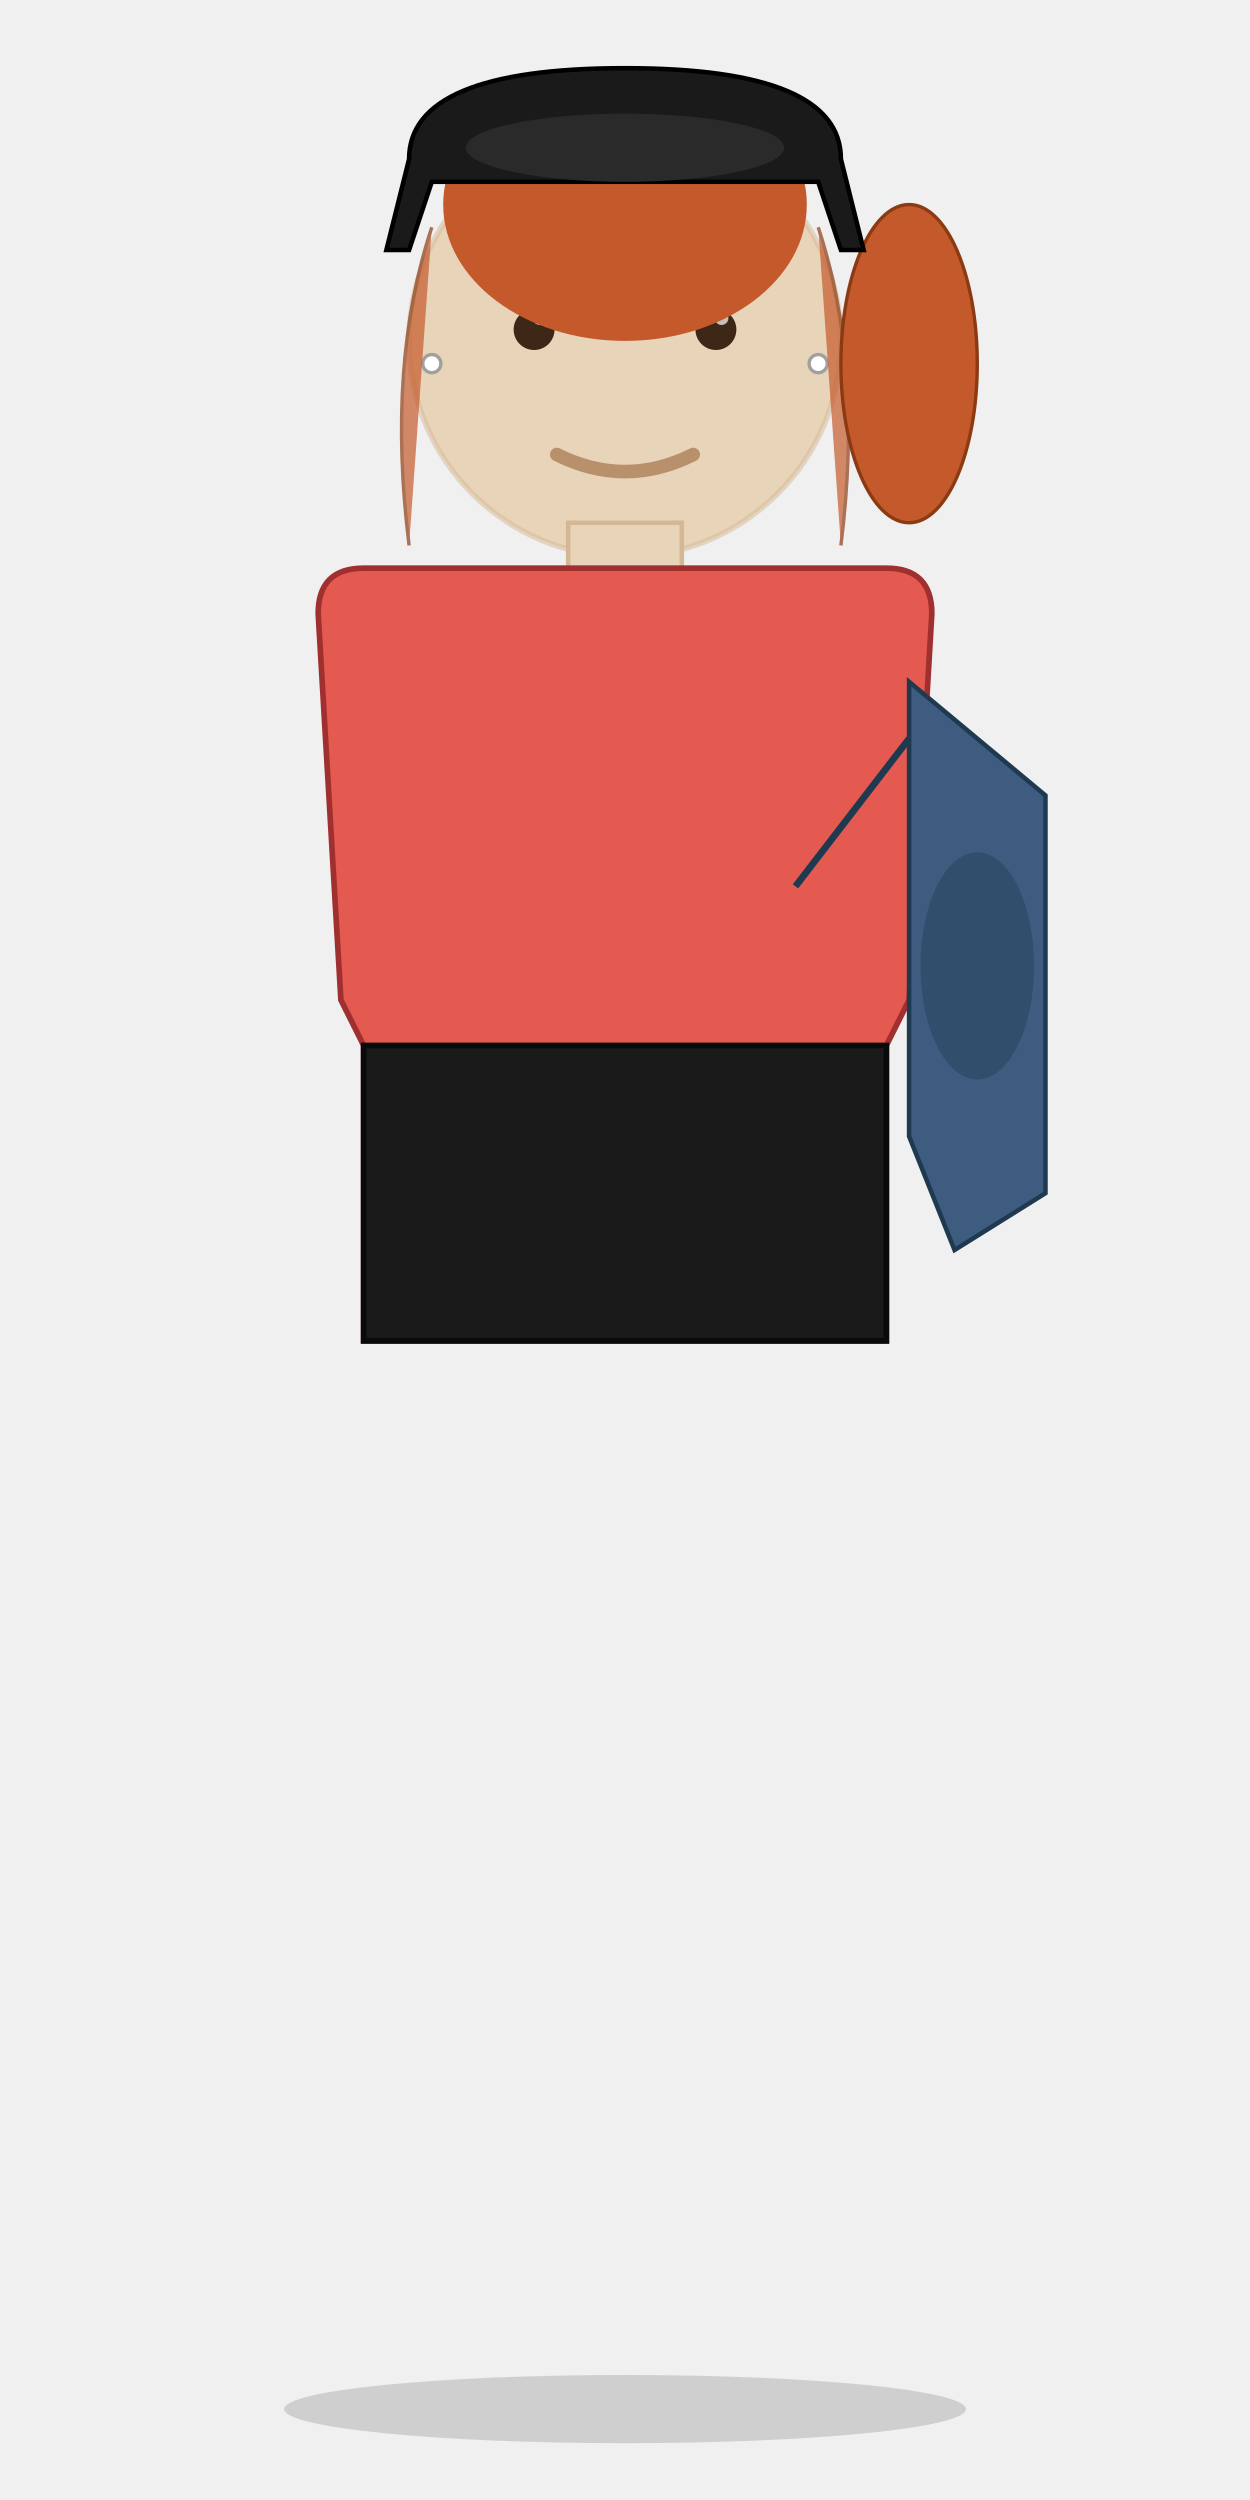
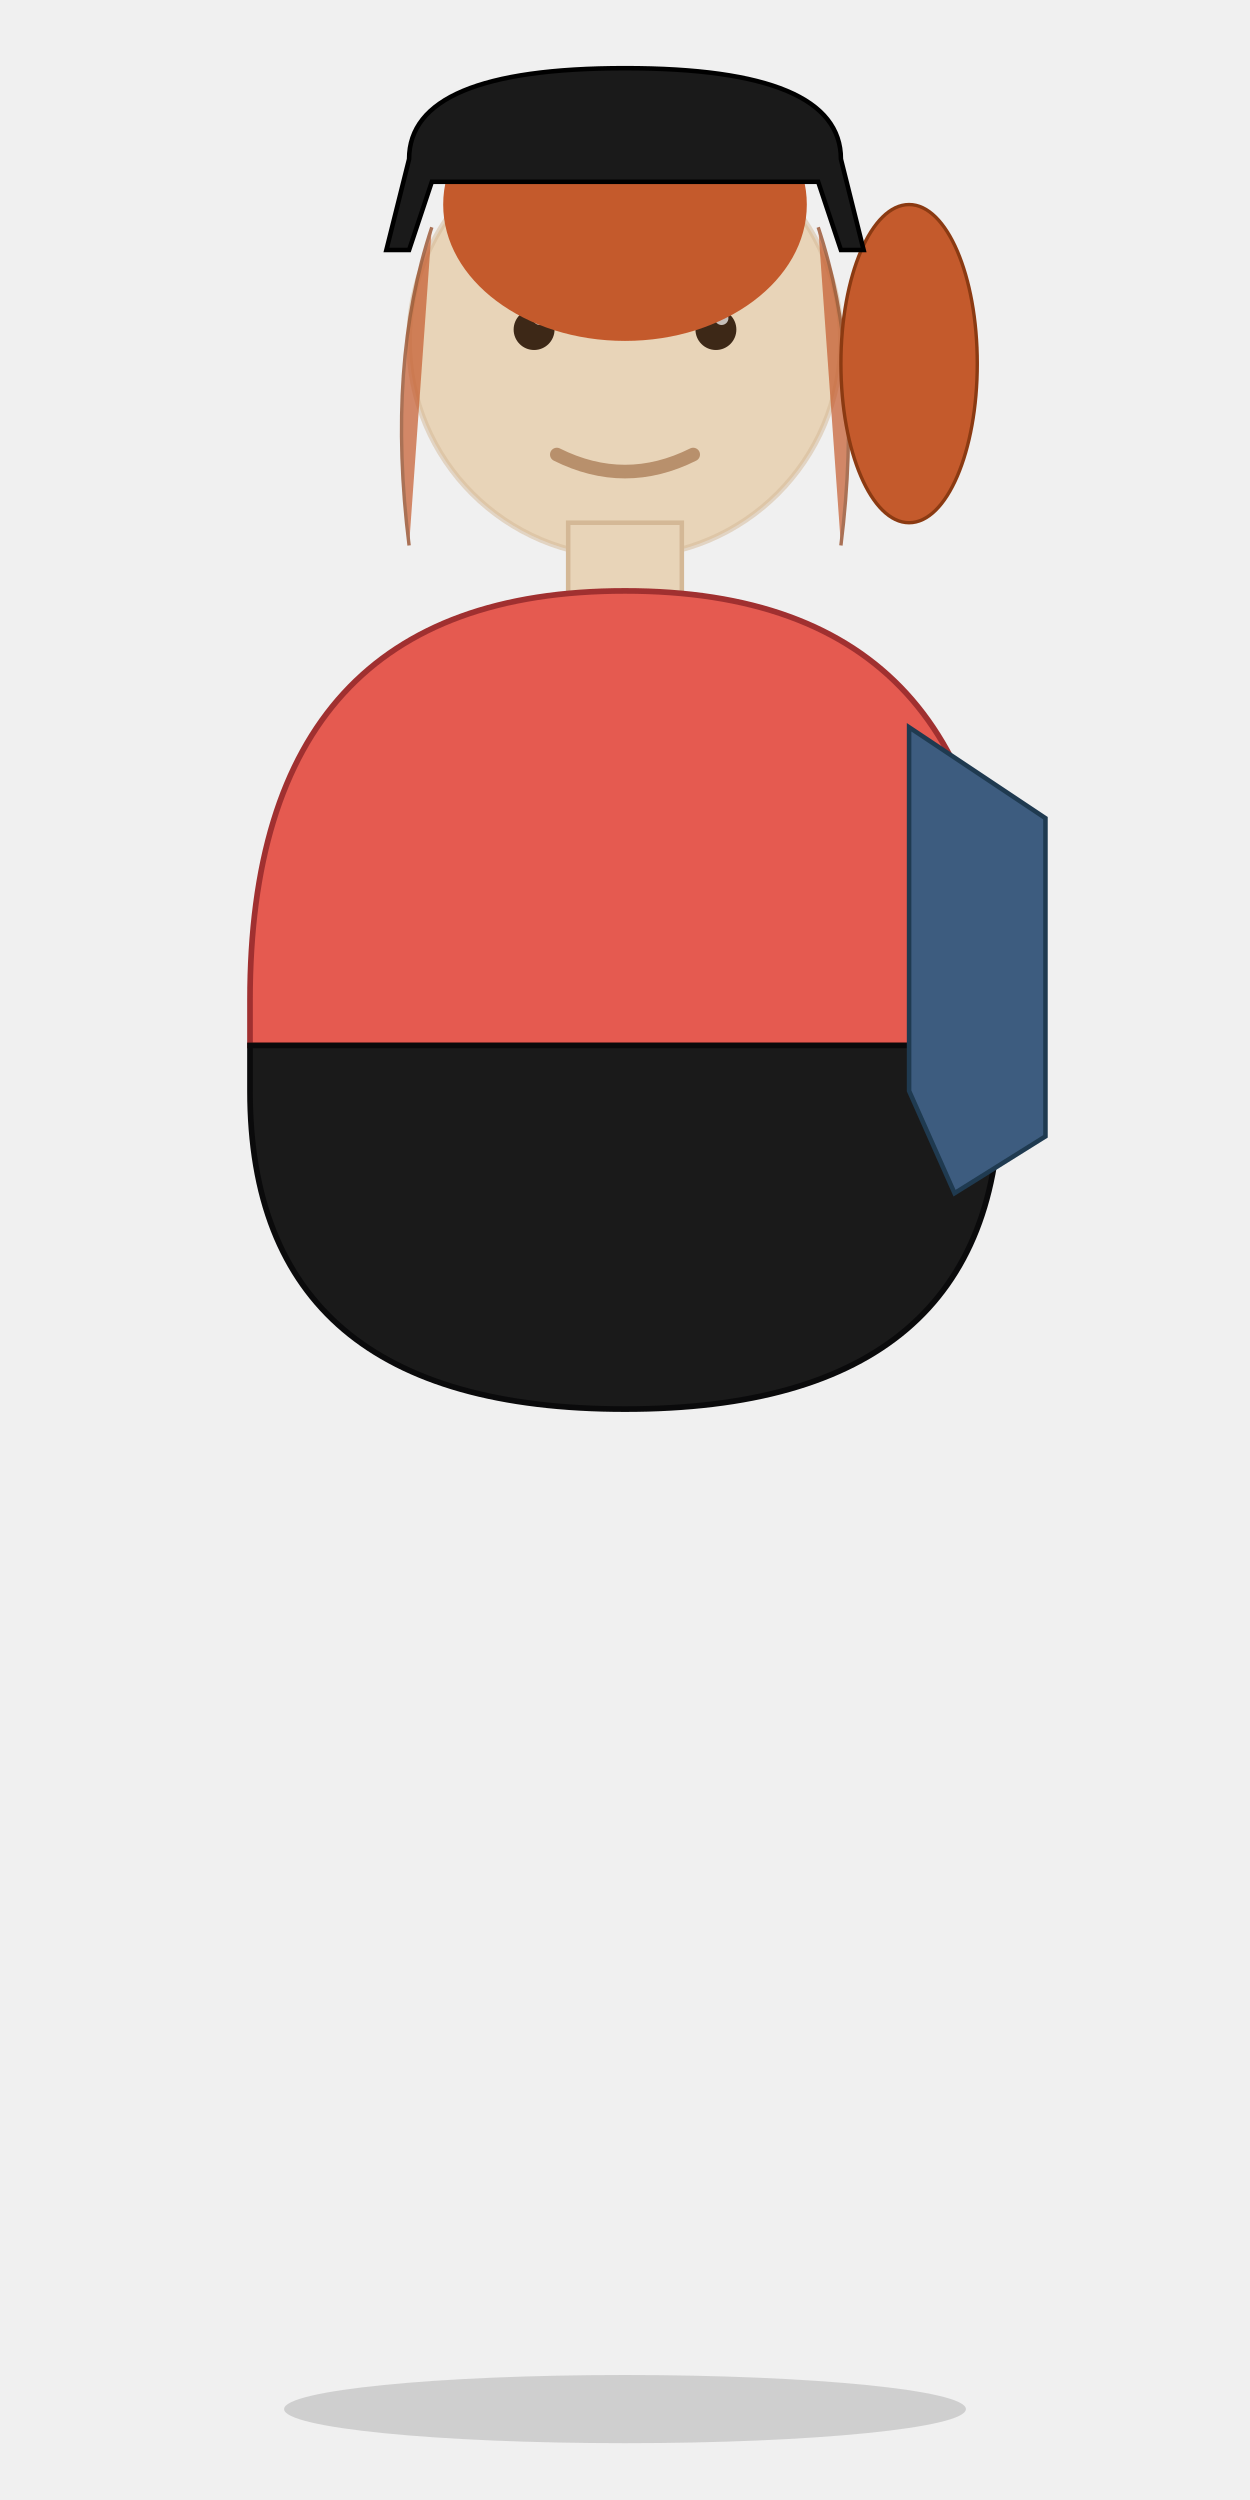
<svg xmlns="http://www.w3.org/2000/svg" viewBox="0 0 110 220" width="110" height="220">
  <ellipse cx="55" cy="212" rx="30" ry="3" fill="#000000" opacity="0.14" />
  <circle cx="55" cy="30" r="19" fill="#E8D4B8" />
  <circle cx="55" cy="30" r="19" fill="none" stroke="#D4B896" stroke-width="0.5" opacity="0.5" />
  <circle cx="47" cy="29" r="1.8" fill="#3D2817" />
  <circle cx="63" cy="29" r="1.8" fill="#3D2817" />
  <circle cx="47.5" cy="28" r="0.6" fill="#FFFFFF" opacity="0.7" />
  <circle cx="63.5" cy="28" r="0.6" fill="#FFFFFF" opacity="0.7" />
  <path d="M 44 26 Q 47 24 50 26" fill="none" stroke="#3D2817" stroke-width="0.7" stroke-linecap="round" />
  <path d="M 60 26 Q 63 24 66 26" fill="none" stroke="#3D2817" stroke-width="0.7" stroke-linecap="round" />
  <path d="M 49 40 Q 55 43 61 40" stroke="#B8906C" stroke-width="1.2" fill="none" stroke-linecap="round" />
-   <circle cx="38" cy="32" r="0.8" fill="#FFFFFF" stroke="#A0A0A0" stroke-width="0.3" />
-   <circle cx="72" cy="32" r="0.8" fill="#FFFFFF" stroke="#A0A0A0" stroke-width="0.3" />
  <ellipse cx="55" cy="18" rx="16" ry="12" fill="#C45A2C" />
  <path d="M 38 20 Q 34 32 36 48" fill="#C45A2C" stroke="#8B3A12" stroke-width="0.3" opacity="0.7" />
  <path d="M 72 20 Q 76 32 74 48" fill="#C45A2C" stroke="#8B3A12" stroke-width="0.3" opacity="0.7" />
  <ellipse cx="80" cy="32" rx="6" ry="14" fill="#C45A2C" stroke="#8B3A12" stroke-width="0.3" />
  <path d="M 36 14 Q 36 6 55 6 Q 74 6 74 14 L 76 22 L 74 22 L 72 16 L 38 16 L 36 22 L 34 22 Z" fill="#1A1A1A" stroke="#000000" stroke-width="0.4" />
-   <ellipse cx="55" cy="13" rx="14" ry="3" fill="#2A2A2A" />
-   <rect x="50" y="46" width="10" height="6" fill="#E8D4B8" stroke="#D4B896" stroke-width="0.4" />
-   <path d="     M 28 54     Q 28 50 32 50     L 78 50     Q 82 50 82 54     L 80 88     L 78 92     L 78 118     L 32 118     L 32 92     L 30 88     Z   " fill="#E55A50" stroke="#A03030" stroke-width="0.5" />
-   <path d="     M 32 92     L 78 92     L 78 118     L 32 118     Z   " fill="#1A1A1A" stroke="#0A0A0B" stroke-width="0.5" />
-   <path d="M 80 60 L 92 70 L 92 105 L 84 110 L 80 100 Z" fill="#3D5C7F" stroke="#1F3A50" stroke-width="0.4" />
-   <ellipse cx="86" cy="85" rx="5" ry="10" fill="#1F3A50" opacity="0.4" />
-   <path d="M 80 65 L 70 78" fill="none" stroke="#1F3A50" stroke-width="0.6" />
+   <rect x="50" y="46" width="10" height="8" fill="#E8D4B8" stroke="#D4B896" stroke-width="0.4" />
+   <path d="M 22 88 Q 22 52 55 52 Q 88 52 88 88 L 88 92 L 22 92 Z" fill="#E55A50" stroke="#A03030" stroke-width="0.5" />
+   <path d="M 22 92 L 88 92 L 88 96 Q 88 124 55 124 Q 22 124 22 96 Z" fill="#1A1A1A" stroke="#0A0A0B" stroke-width="0.5" />
+   <path d="M 80 64 L 92 72 L 92 100 L 84 105 L 80 96 Z" fill="#3D5C7F" stroke="#1F3A50" stroke-width="0.4" />
</svg>
